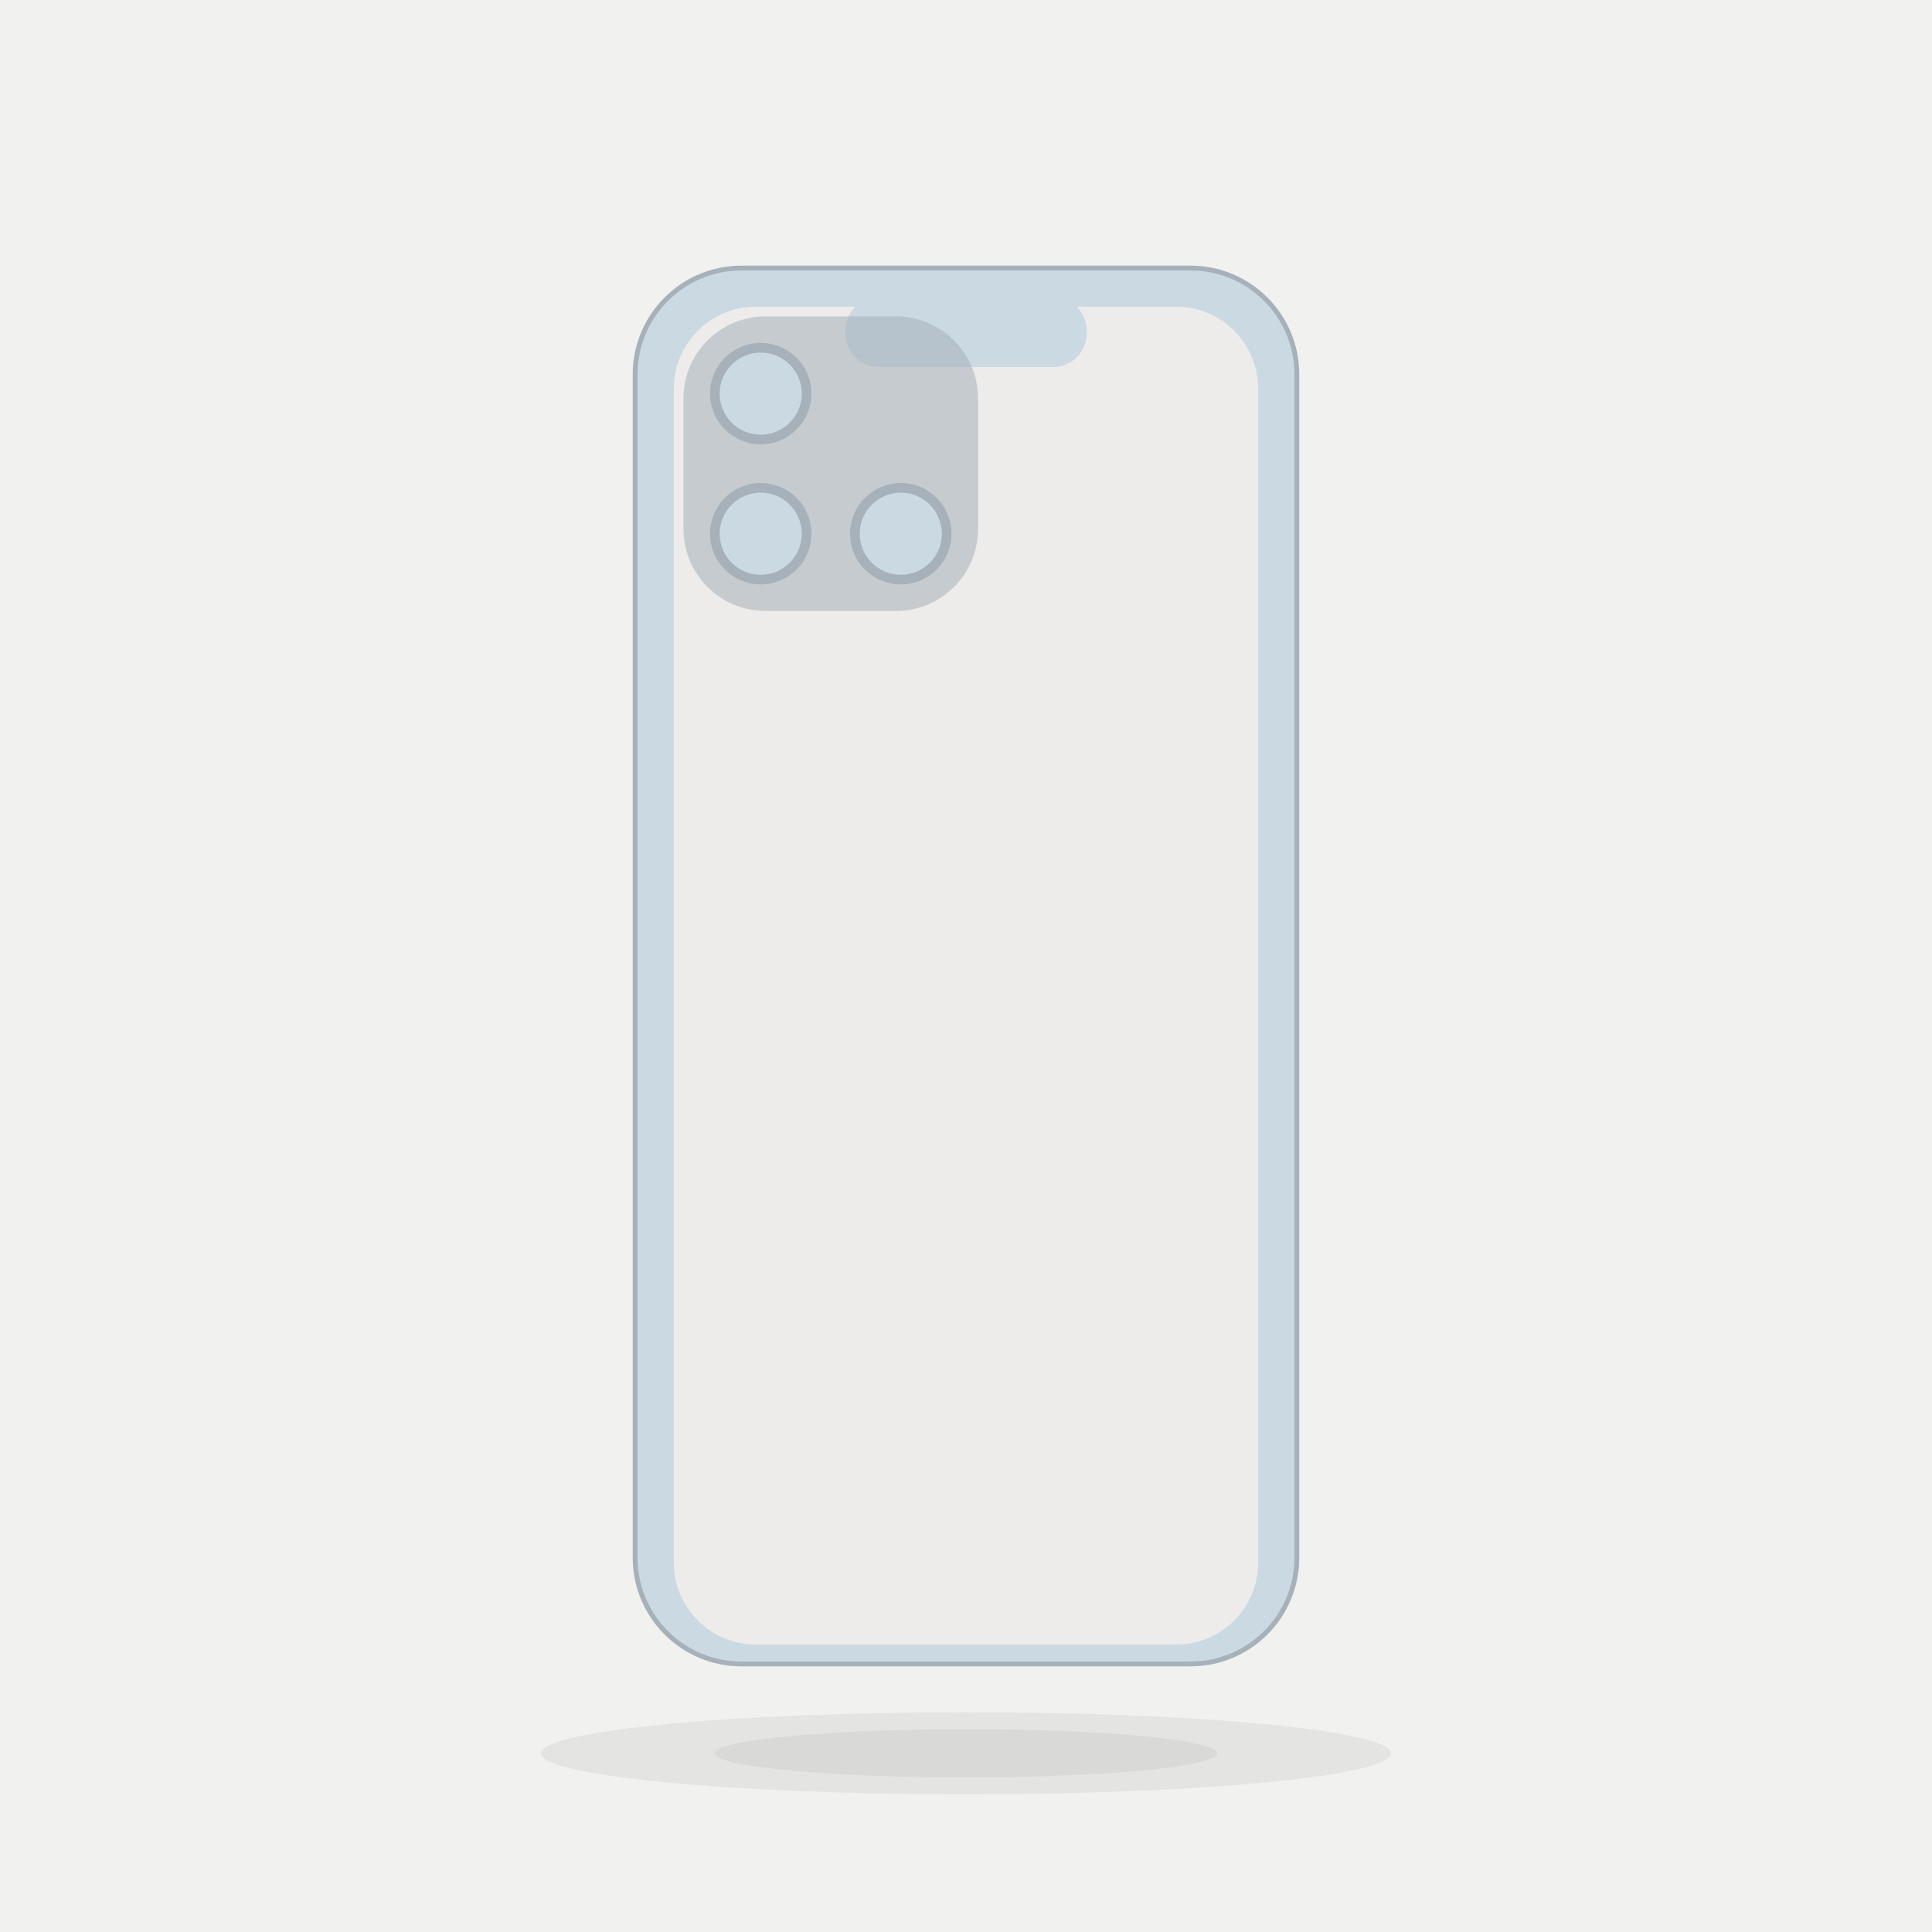
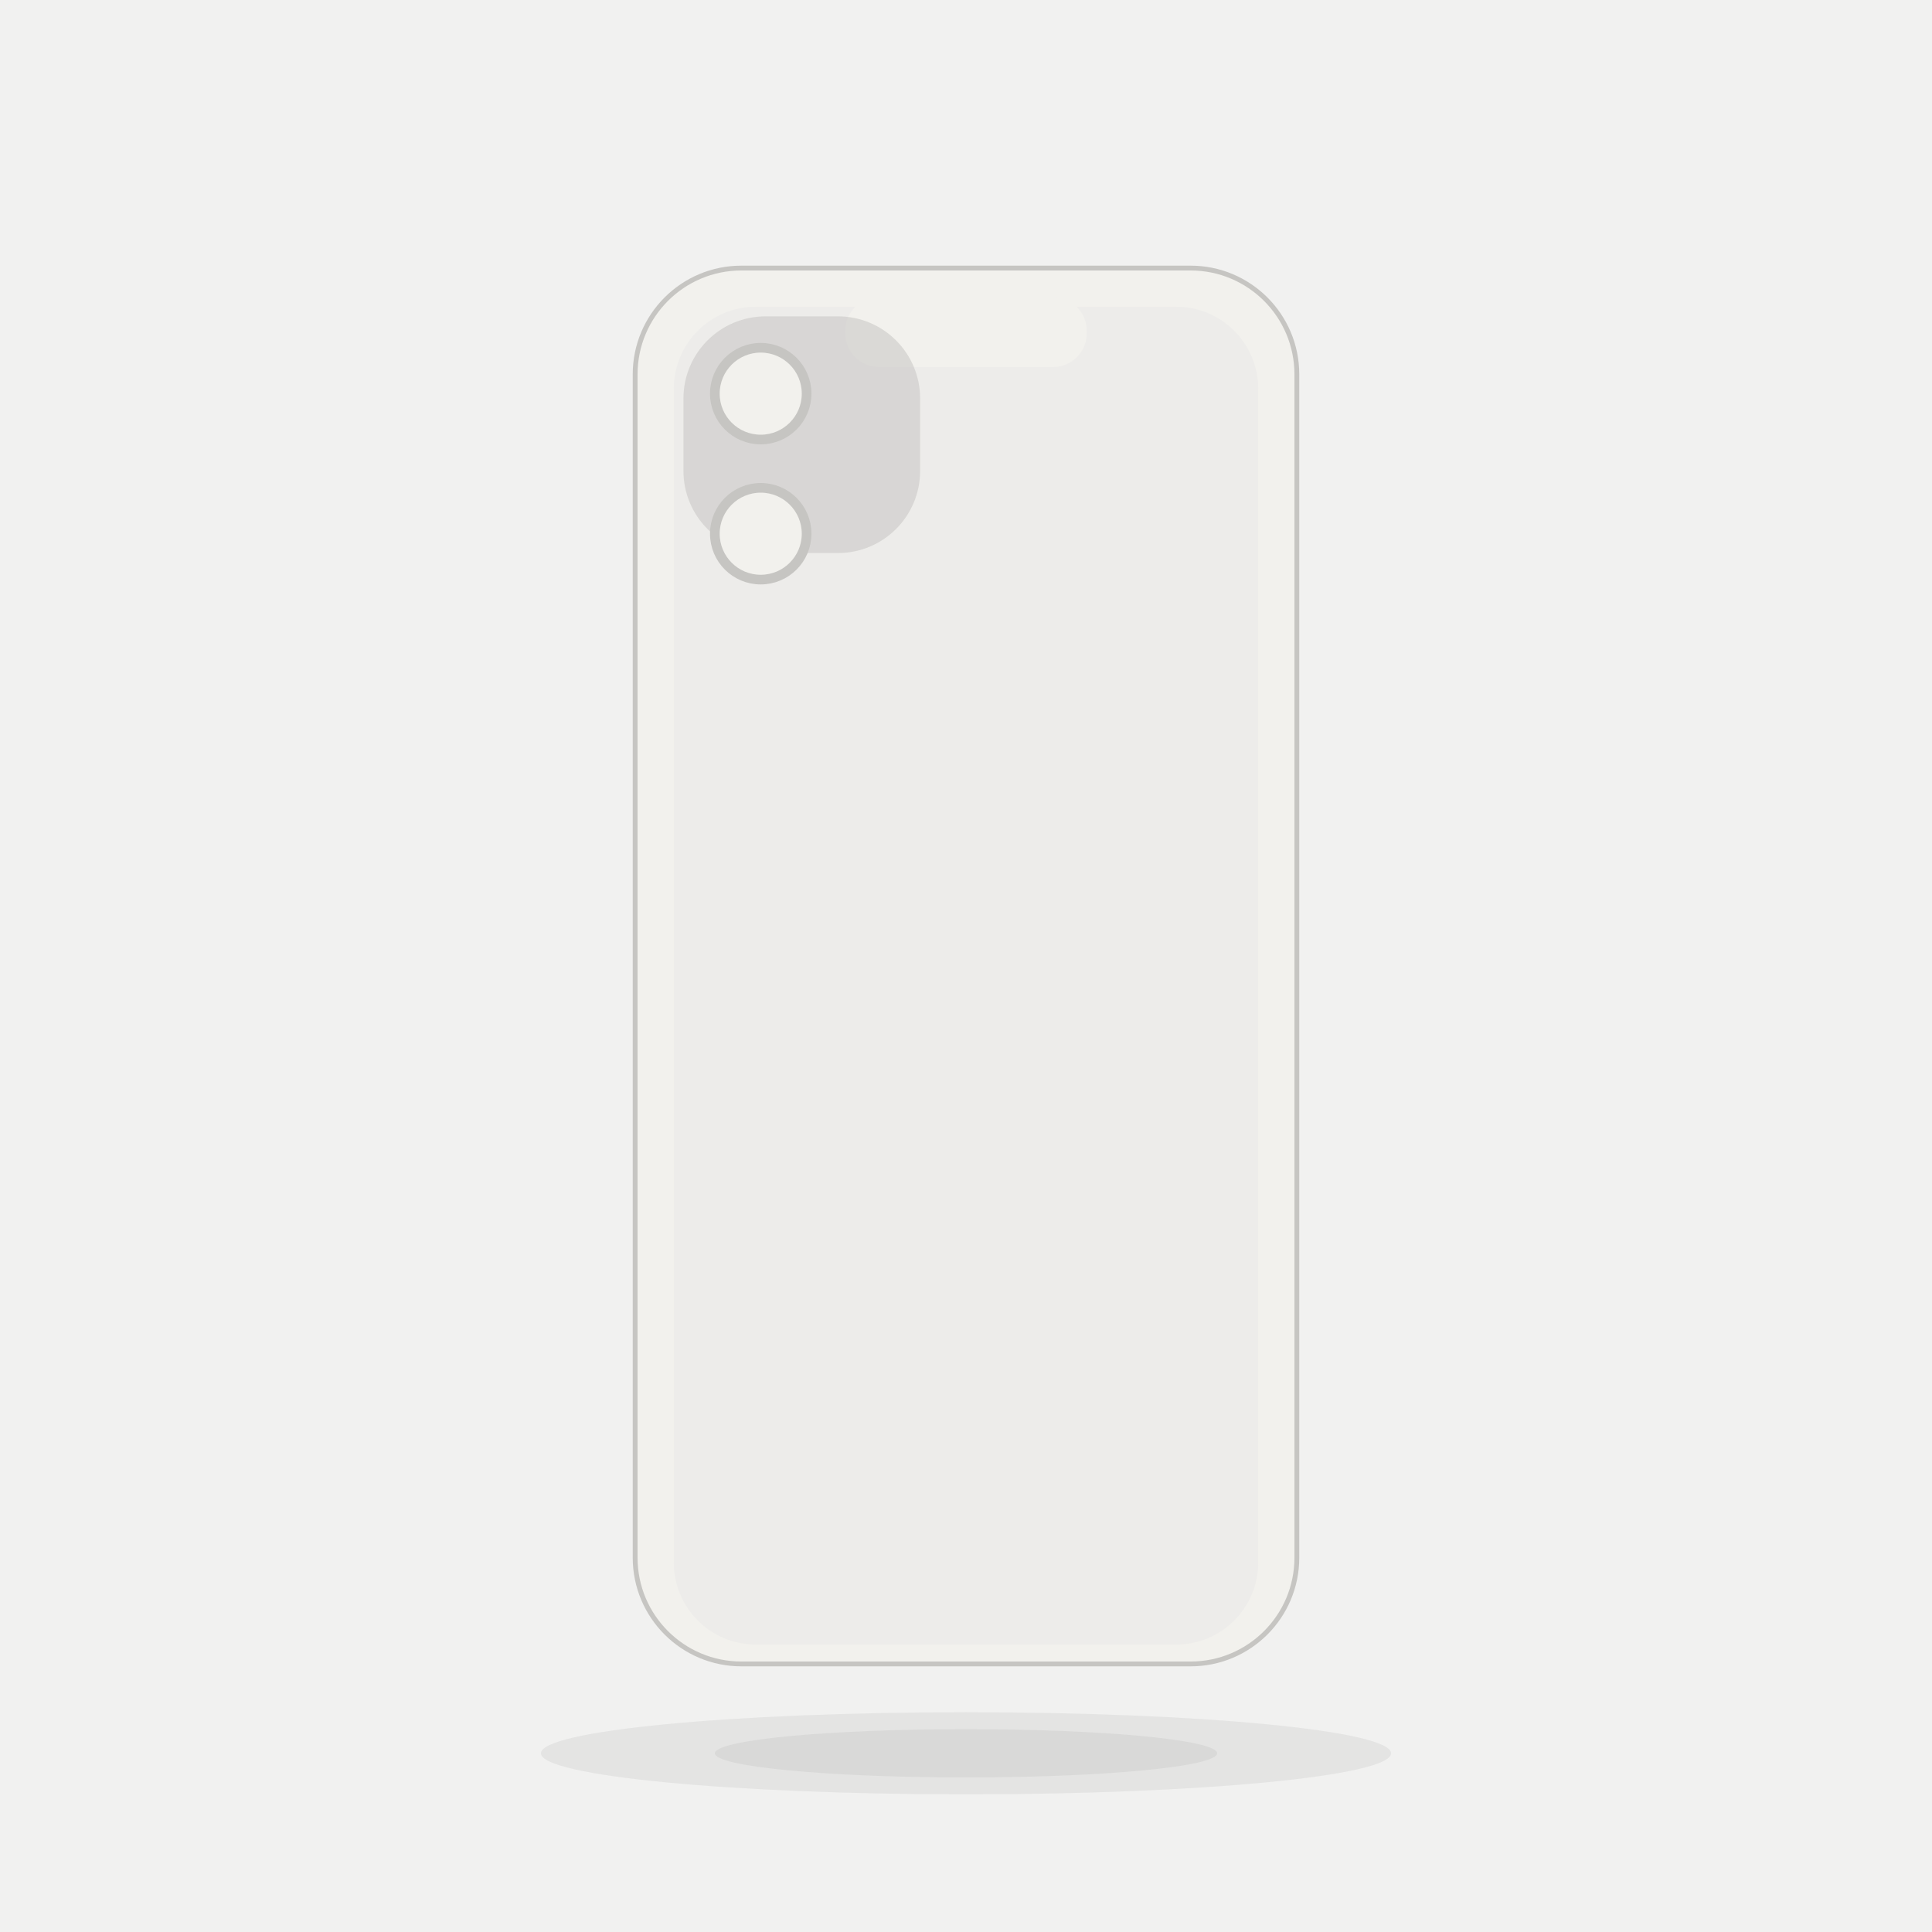
- <svg xmlns="http://www.w3.org/2000/svg" viewBox="0 0 800 800" width="800" height="800" role="img" aria-label="iPhone 13 Pro 128 GB Celeste">
+ <svg xmlns="http://www.w3.org/2000/svg" viewBox="0 0 800 800" width="800" height="800" role="img" aria-label="iPhone 14 Plus 256 GB Blanco">
  <rect width="800" height="800" fill="#F1F1F0" />
  <ellipse cx="400" cy="726" rx="176" ry="17" fill="#000" opacity=".055" />
  <ellipse cx="400" cy="726" rx="104" ry="10" fill="#000" opacity=".05" />
-   <rect x="263.0" y="111.0" width="274" height="578" rx="44" fill="#CBD9E3" stroke="#A6B1BA" stroke-width="2" />
+   <rect x="263.0" y="111.0" width="274" height="578" rx="44" fill="#F2F1ED" stroke="#C6C5C2" stroke-width="2" />
  <rect x="279.0" y="127.0" width="242" height="554" rx="34" fill="#EDECEA" />
-   <rect x="350" y="123.0" width="100" height="29" rx="14" fill="#CBD9E3" />
-   <rect x="283.0" y="131.0" width="122" height="122" rx="34" fill="#A6B1BA" opacity=".55" />
-   <circle cx="315.0" cy="163.0" r="19" fill="#CBD9E3" stroke="#A6B1BA" stroke-width="4" />
-   <circle cx="315.0" cy="221.0" r="19" fill="#CBD9E3" stroke="#A6B1BA" stroke-width="4" />
-   <circle cx="373.0" cy="221.0" r="19" fill="#CBD9E3" stroke="#A6B1BA" stroke-width="4" />
+   <rect x="350" y="123.0" width="100" height="29" rx="14" fill="#F2F1ED" />
+   <rect x="283.0" y="131.0" width="98" height="98" rx="34" fill="#C6C5C2" opacity=".55" />
+   <circle cx="315.0" cy="163.0" r="19" fill="#F2F1ED" stroke="#C6C5C2" stroke-width="4" />
+   <circle cx="315.0" cy="221.0" r="19" fill="#F2F1ED" stroke="#C6C5C2" stroke-width="4" />
</svg>
